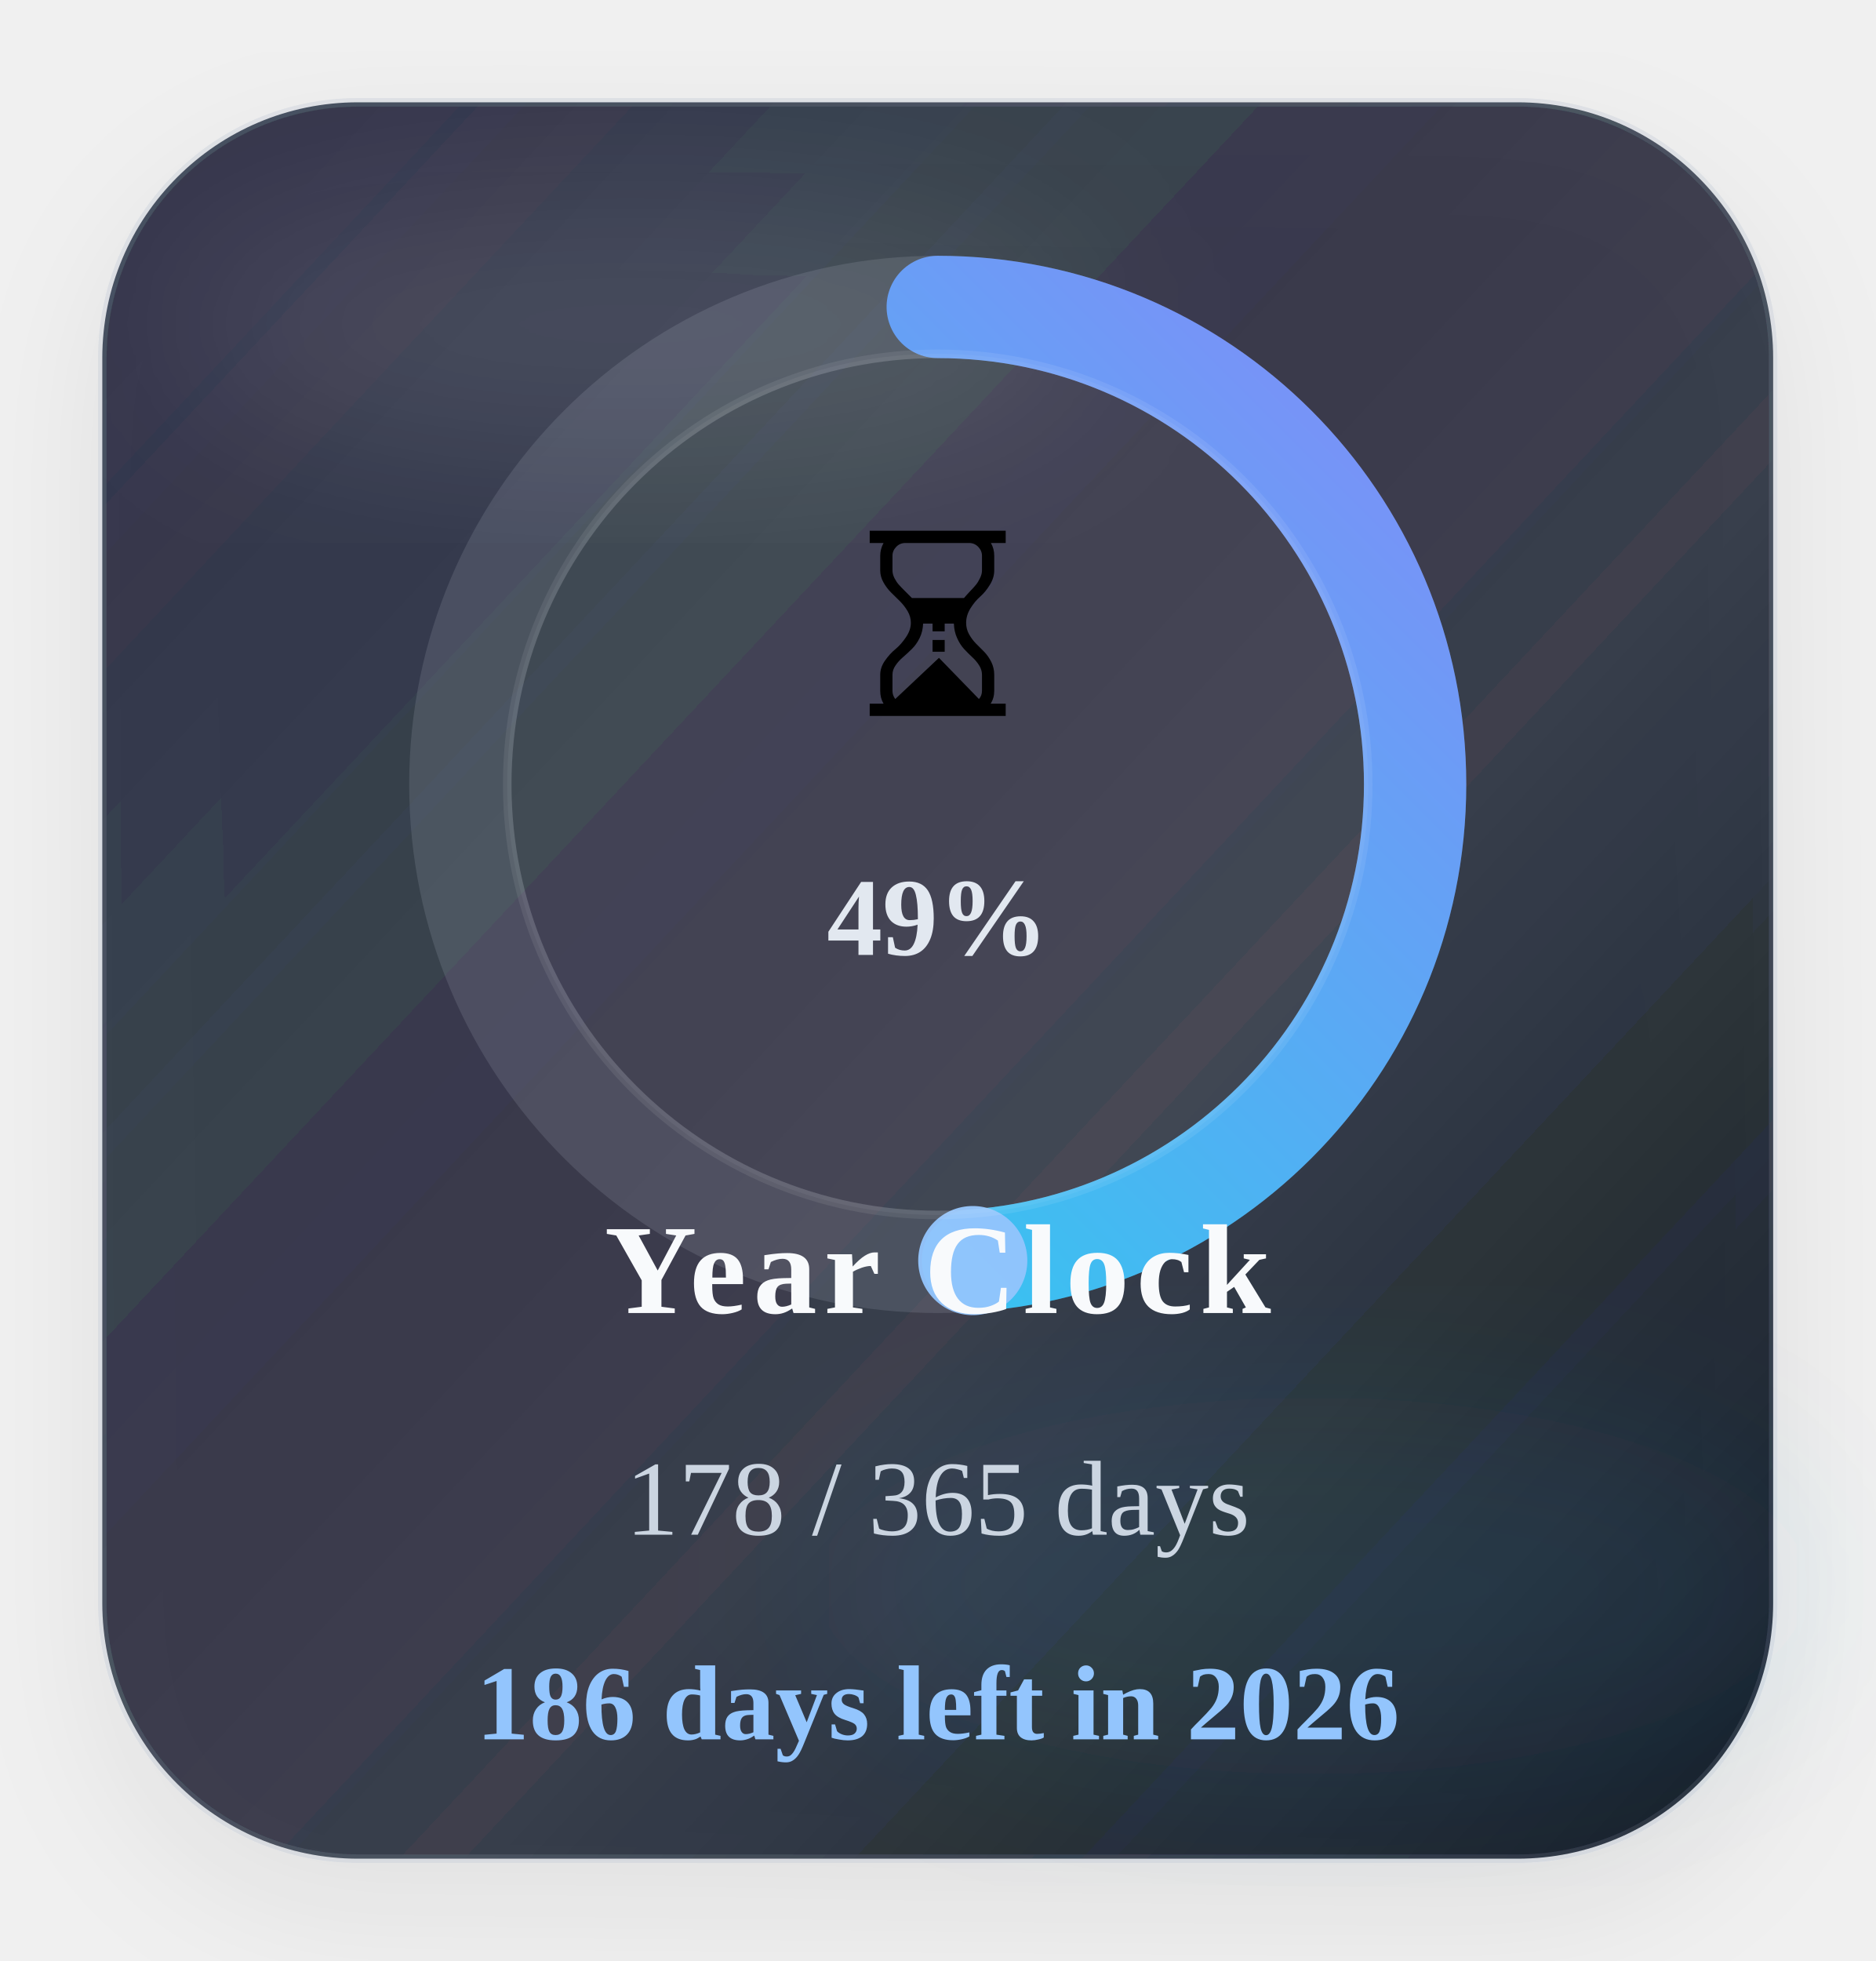
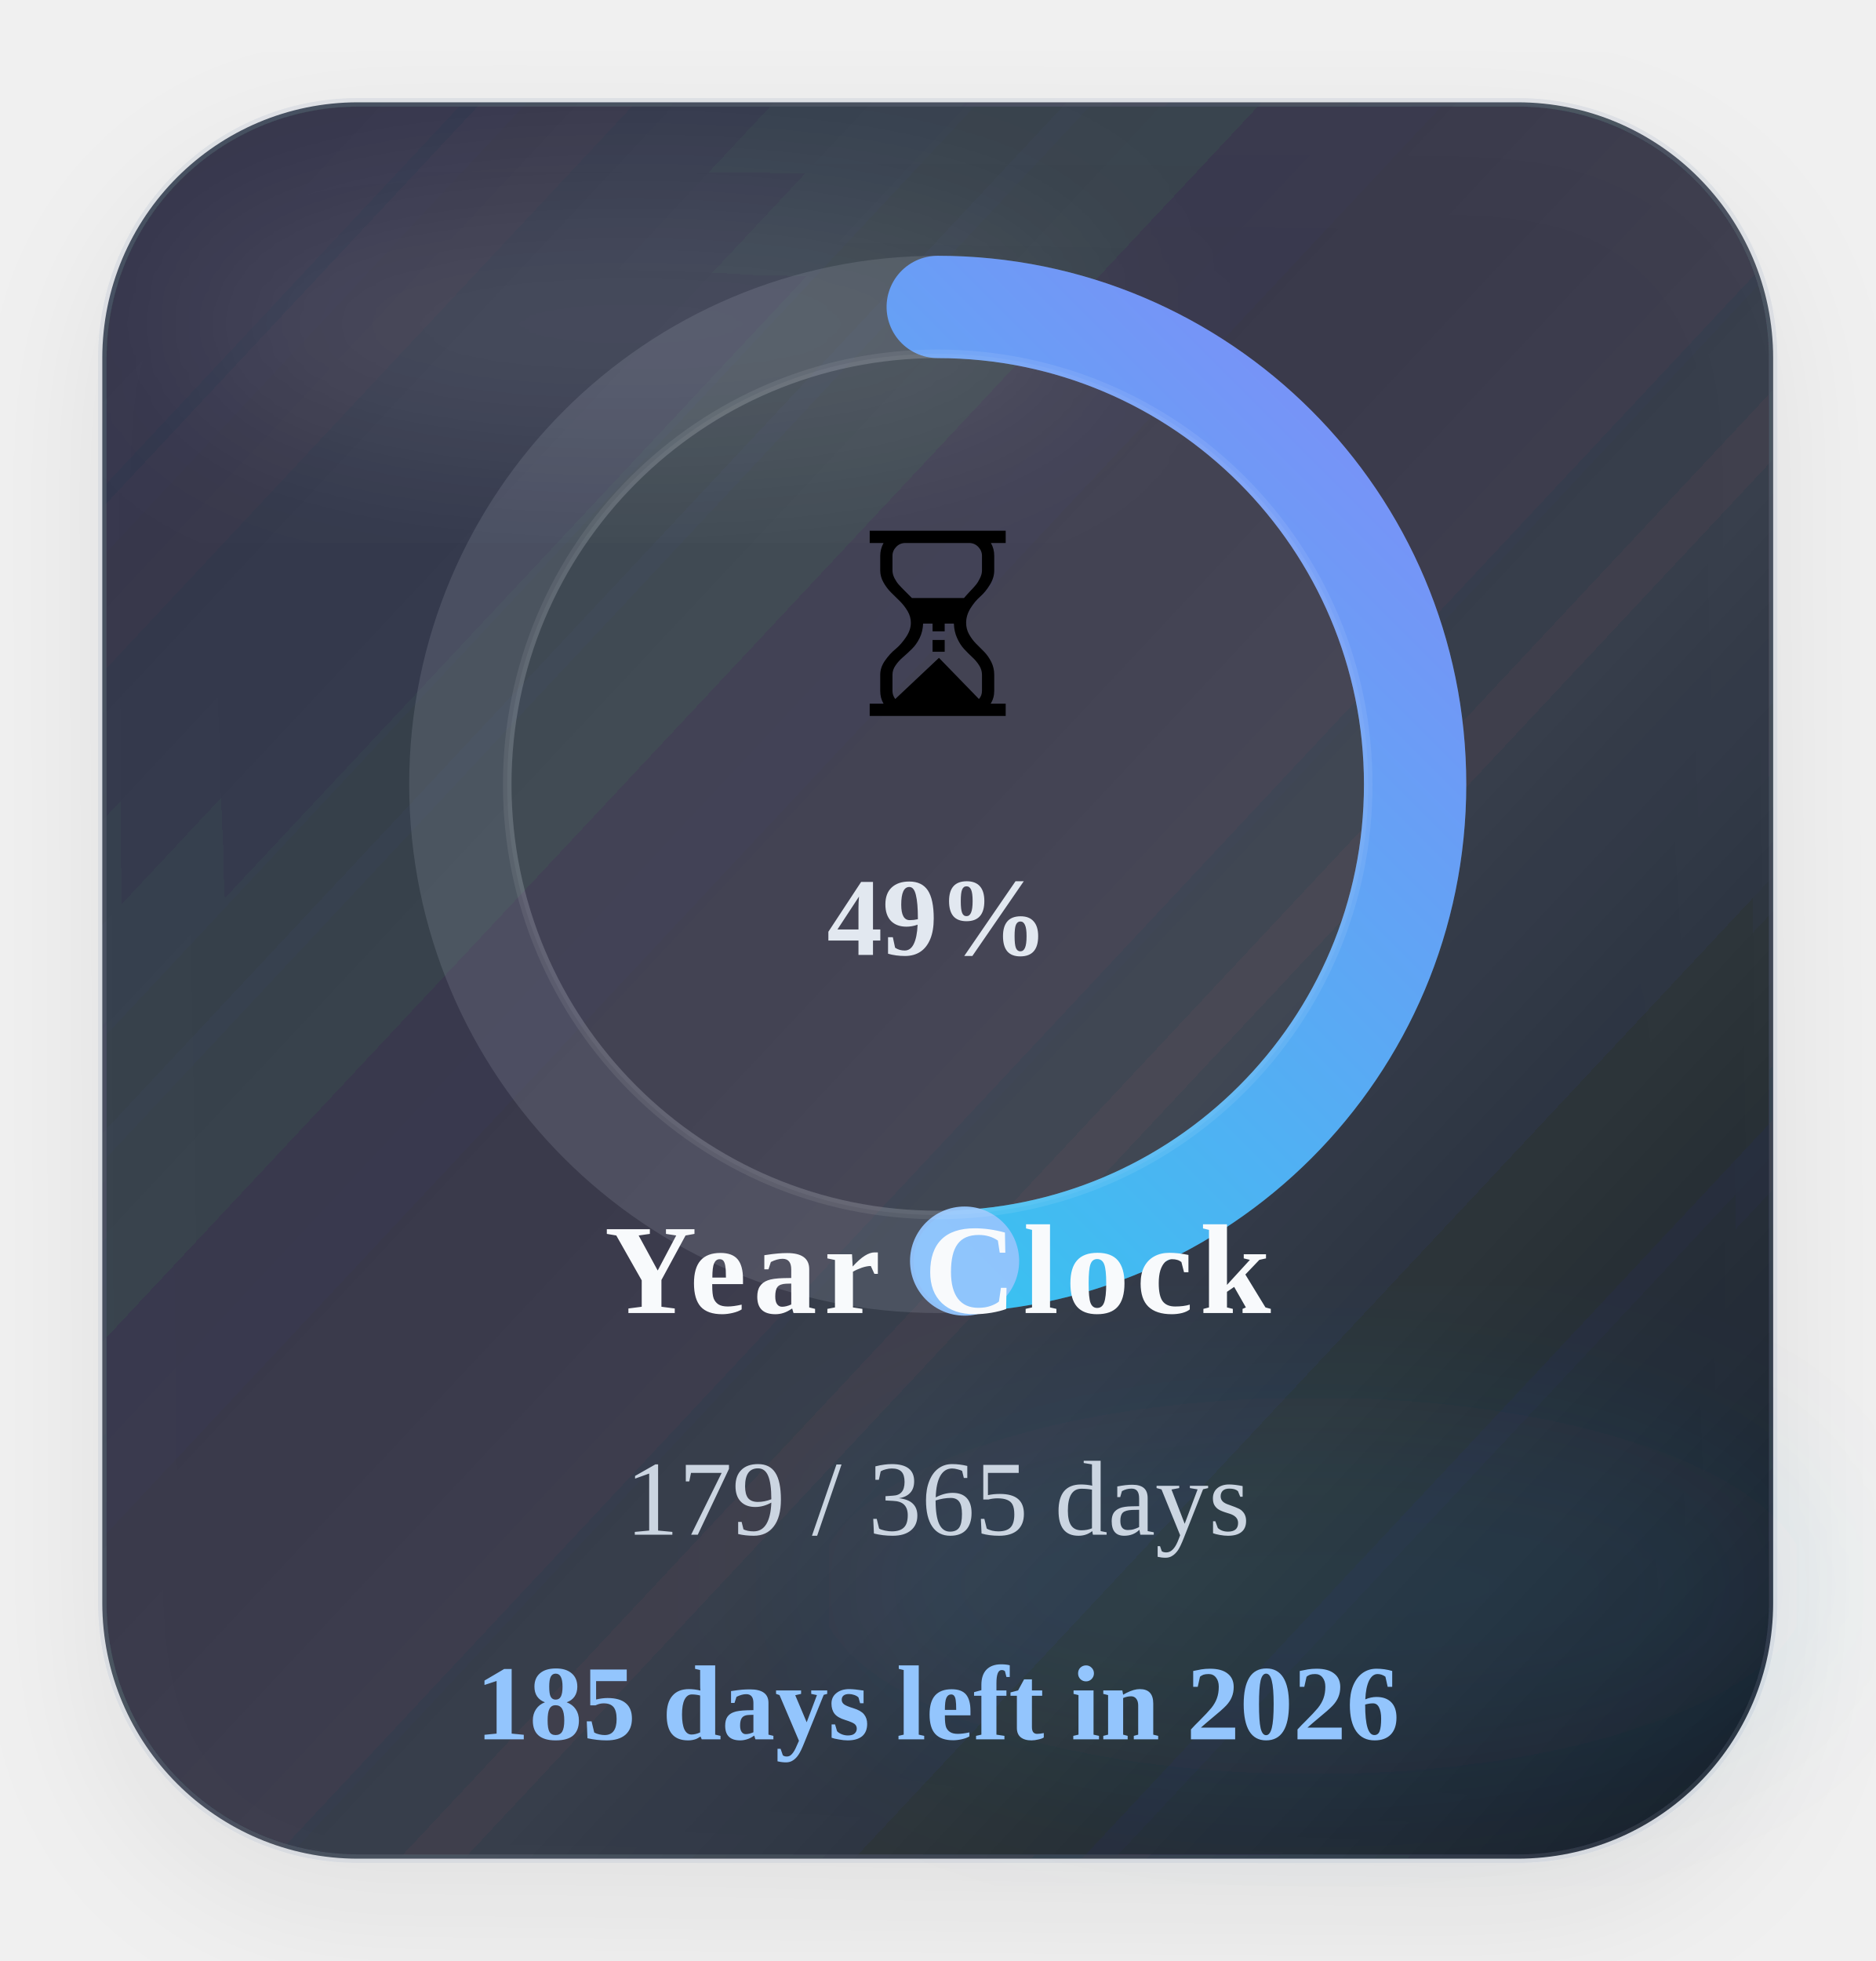
<svg xmlns="http://www.w3.org/2000/svg" width="220" height="230" viewBox="0 0 220 230" role="img" aria-label="Time progress for 2026">
  <defs>
    <linearGradient id="timeGradient" x1="0%" y1="0%" x2="100%" y2="100%">
      <stop offset="0%" stop-color="#22d3ee" />
      <stop offset="100%" stop-color="#818cf8" />
    </linearGradient>
    <linearGradient id="timeCard" x1="0%" y1="0%" x2="100%" y2="100%">
      <stop offset="0%" stop-color="#1c2537" stop-opacity="0.88" />
      <stop offset="60%" stop-color="#111827" stop-opacity="0.8" />
      <stop offset="100%" stop-color="#0b1220" stop-opacity="0.96" />
    </linearGradient>
    <filter id="timeShadow" x="-25%" y="-25%" width="150%" height="150%">
      <feDropShadow dx="0" dy="6" stdDeviation="8" flood-color="#020617" flood-opacity="0.08" />
    </filter>
    <filter id="timeBlur" x="-30%" y="-30%" width="160%" height="160%">
      <feGaussianBlur stdDeviation="10" />
    </filter>
  </defs>
  <rect x="12" y="12" width="196" height="206" rx="30" fill="url(#timeCard)" stroke="#94a3b8" stroke-opacity="0.18" filter="url(#timeShadow)" />
  <ellipse cx="74" cy="38" rx="54" ry="16" fill="#ffffff" fill-opacity="0.09" filter="url(#timeBlur)" />
  <ellipse cx="154" cy="186" rx="58" ry="22" fill="#38bdf8" fill-opacity="0.08" filter="url(#timeBlur)" />
  <circle class="ring-track" cx="110" cy="92" r="56" fill="none" stroke="#cbd5e1" stroke-opacity="0.14" stroke-width="12" />
-   <circle class="progress-ring" cx="110" cy="92" r="56" fill="none" stroke="url(#timeGradient)" stroke-width="12" stroke-linecap="round" stroke-dasharray="351.86" stroke-dashoffset="180.05" data-target-offset="180.05" data-ring-length="351.86" transform="rotate(-90 110 92)" />
-   <circle class="progress-endcap" cx="114.11" cy="147.85" r="6.4" fill="#93c5fd" fill-opacity="0.96" data-center-x="110" data-center-y="92" data-radius="56" data-target-angle="85.7884" />
+   <circle class="progress-ring" cx="110" cy="92" r="56" fill="none" stroke="url(#timeGradient)" stroke-width="12" stroke-linecap="round" stroke-dasharray="351.86" stroke-dashoffset="179.08" data-target-offset="179.08" data-ring-length="351.86" transform="rotate(-90 110 92)" />
+   <circle class="progress-endcap" cx="113.15" cy="147.91" r="6.4" fill="#93c5fd" fill-opacity="0.96" data-center-x="110" data-center-y="92" data-radius="56" data-target-angle="86.7748" />
  <circle class="ring-core" cx="110" cy="92" r="50.5" fill="#ffffff" fill-opacity="0.05" stroke="#ffffff" stroke-opacity="0.08" />
  <text class="progress-emoji" x="110" y="84" text-anchor="middle" font-size="30">⏳</text>
  <text class="progress-percent" x="110" y="112" text-anchor="middle" font-size="13" font-weight="700" fill="#e2e8f0">49%</text>
  <text class="progress-label" x="110" y="154" text-anchor="middle" font-size="15" font-weight="700" letter-spacing="0.8" fill="#f8fafc">Year Clock</text>
-   <text class="progress-value" x="110" y="180" text-anchor="middle" font-size="12.5" fill="#cbd5e1">178 / 365 days</text>
-   <text class="progress-status" data-status-state="remaining" x="110" y="204" text-anchor="middle" font-size="12.5" font-weight="700" fill="#93c5fd">186 days left in 2026</text>
+   <text class="progress-value" x="110" y="180" text-anchor="middle" font-size="12.5" fill="#cbd5e1">179 / 365 days</text>
+   <text class="progress-status" data-status-state="remaining" x="110" y="204" text-anchor="middle" font-size="12.5" font-weight="700" fill="#93c5fd">185 days left in 2026</text>
</svg>
